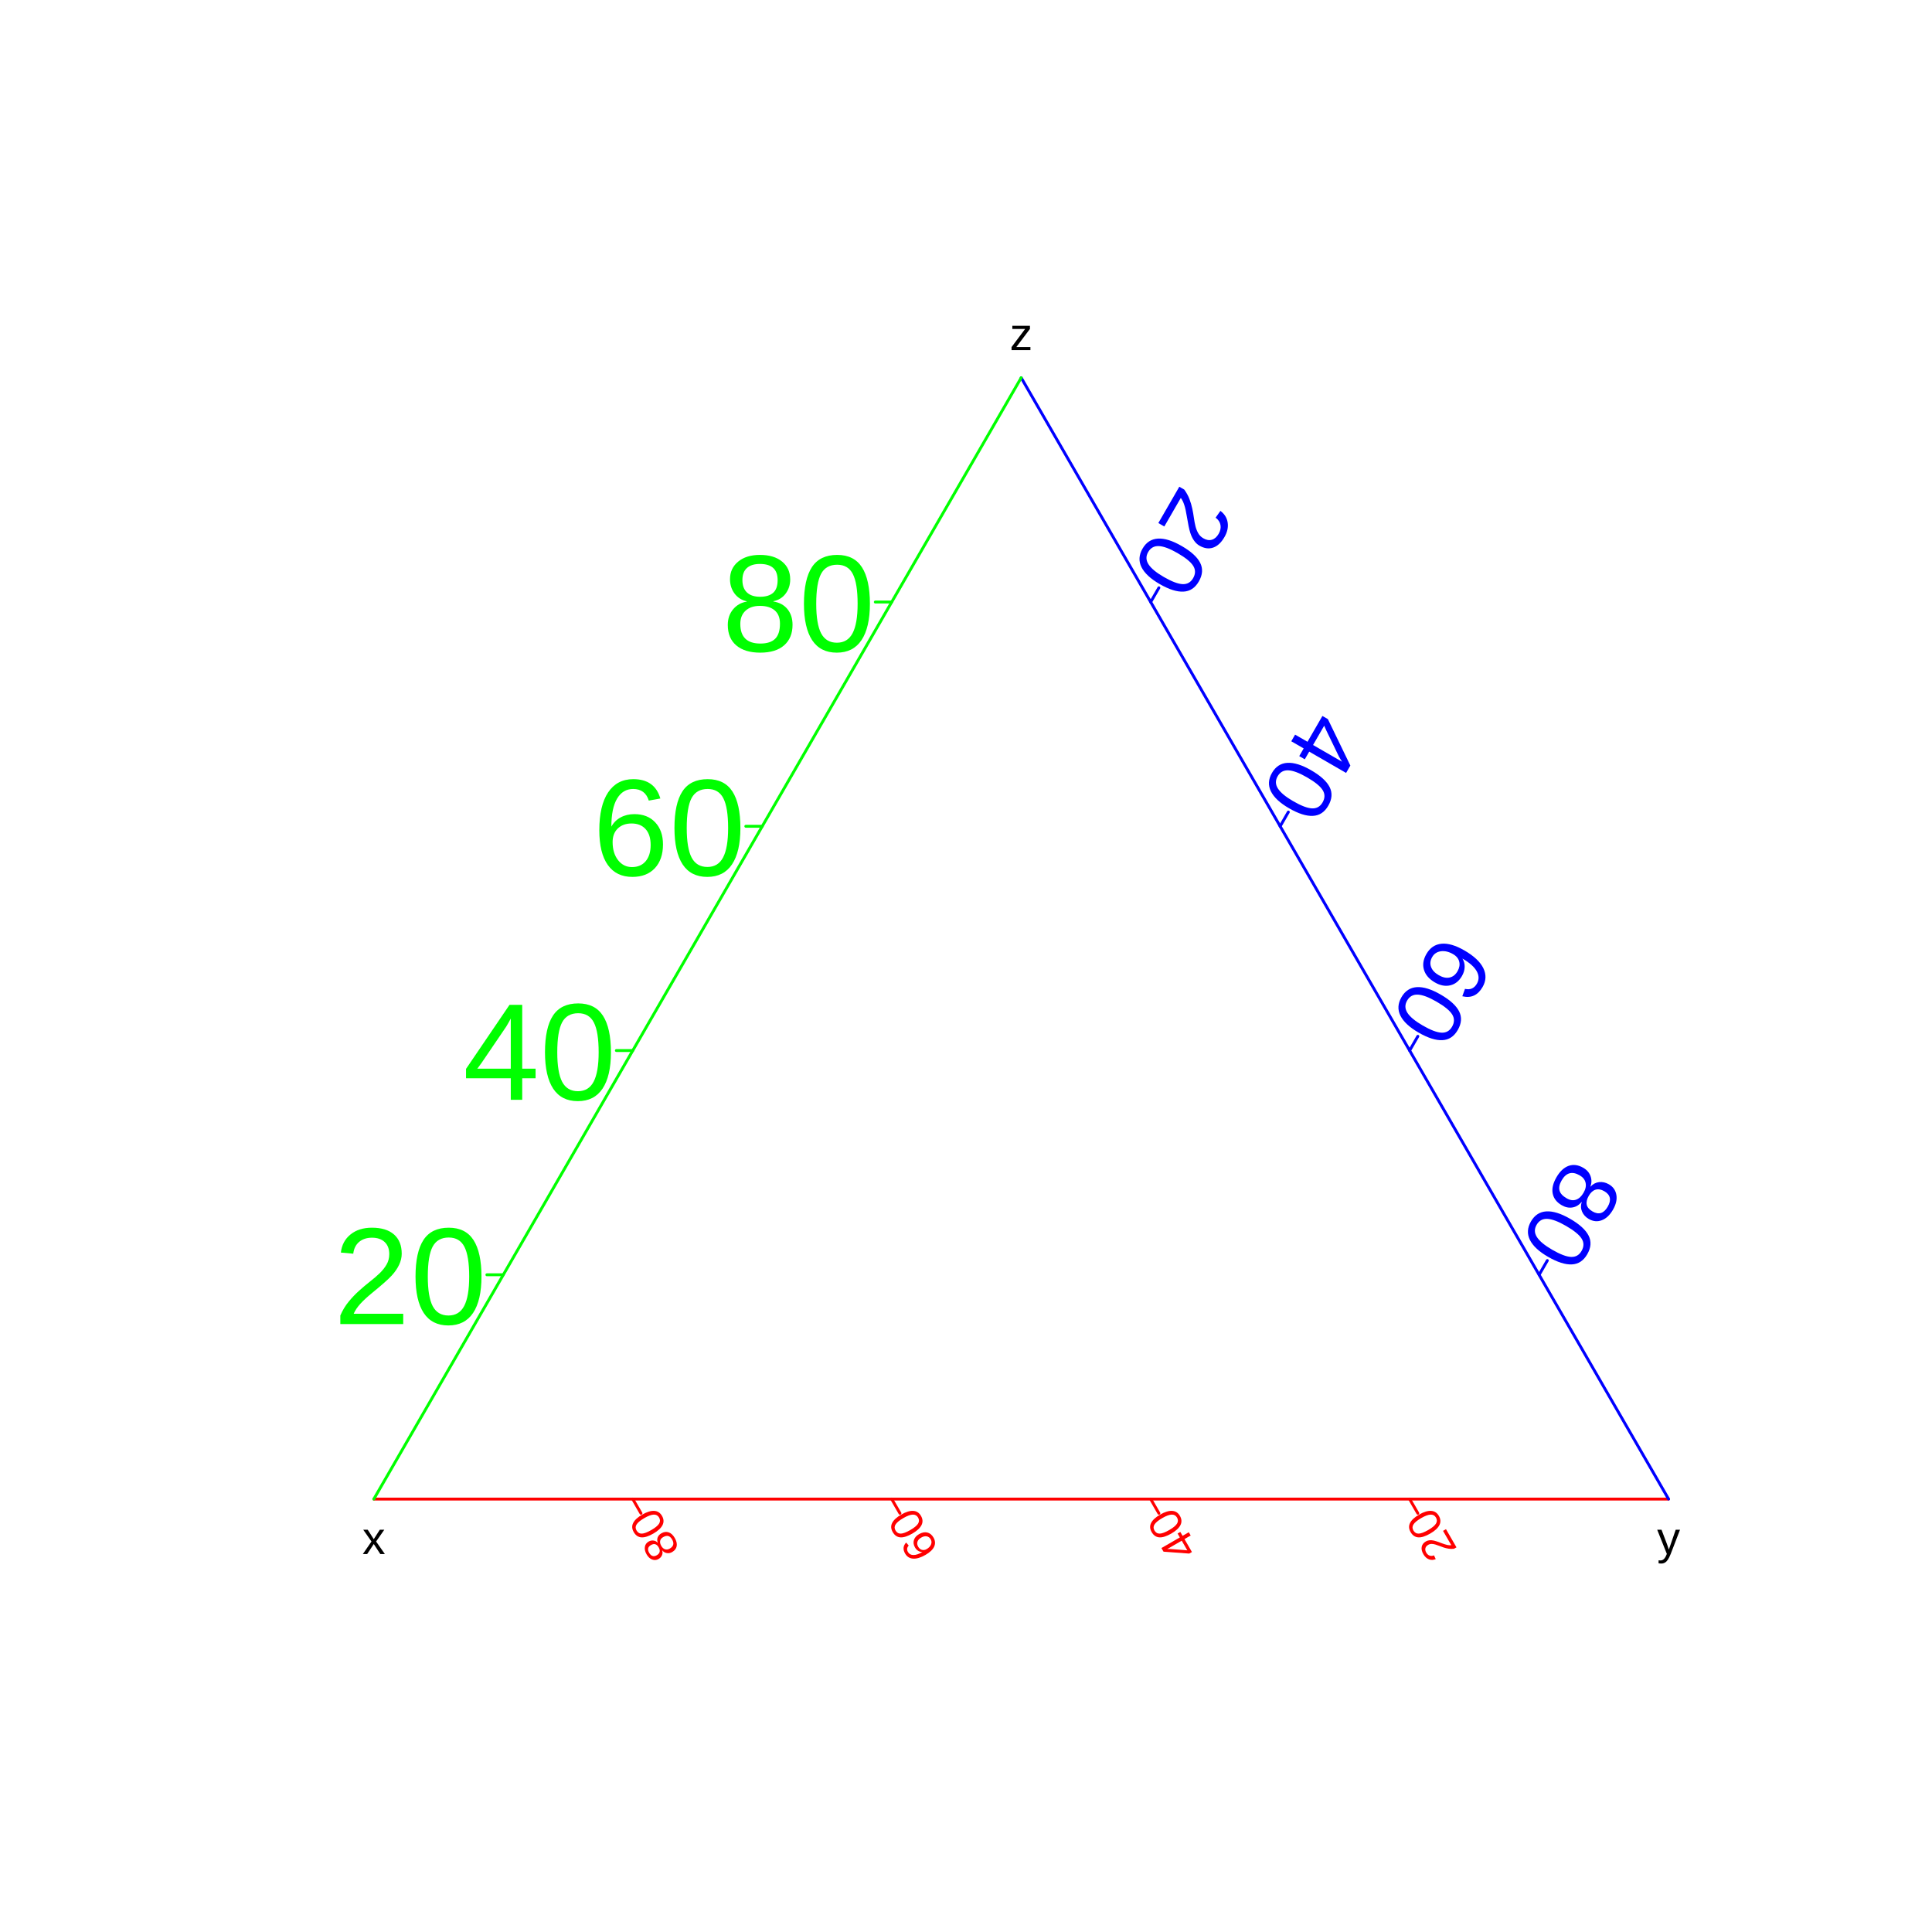
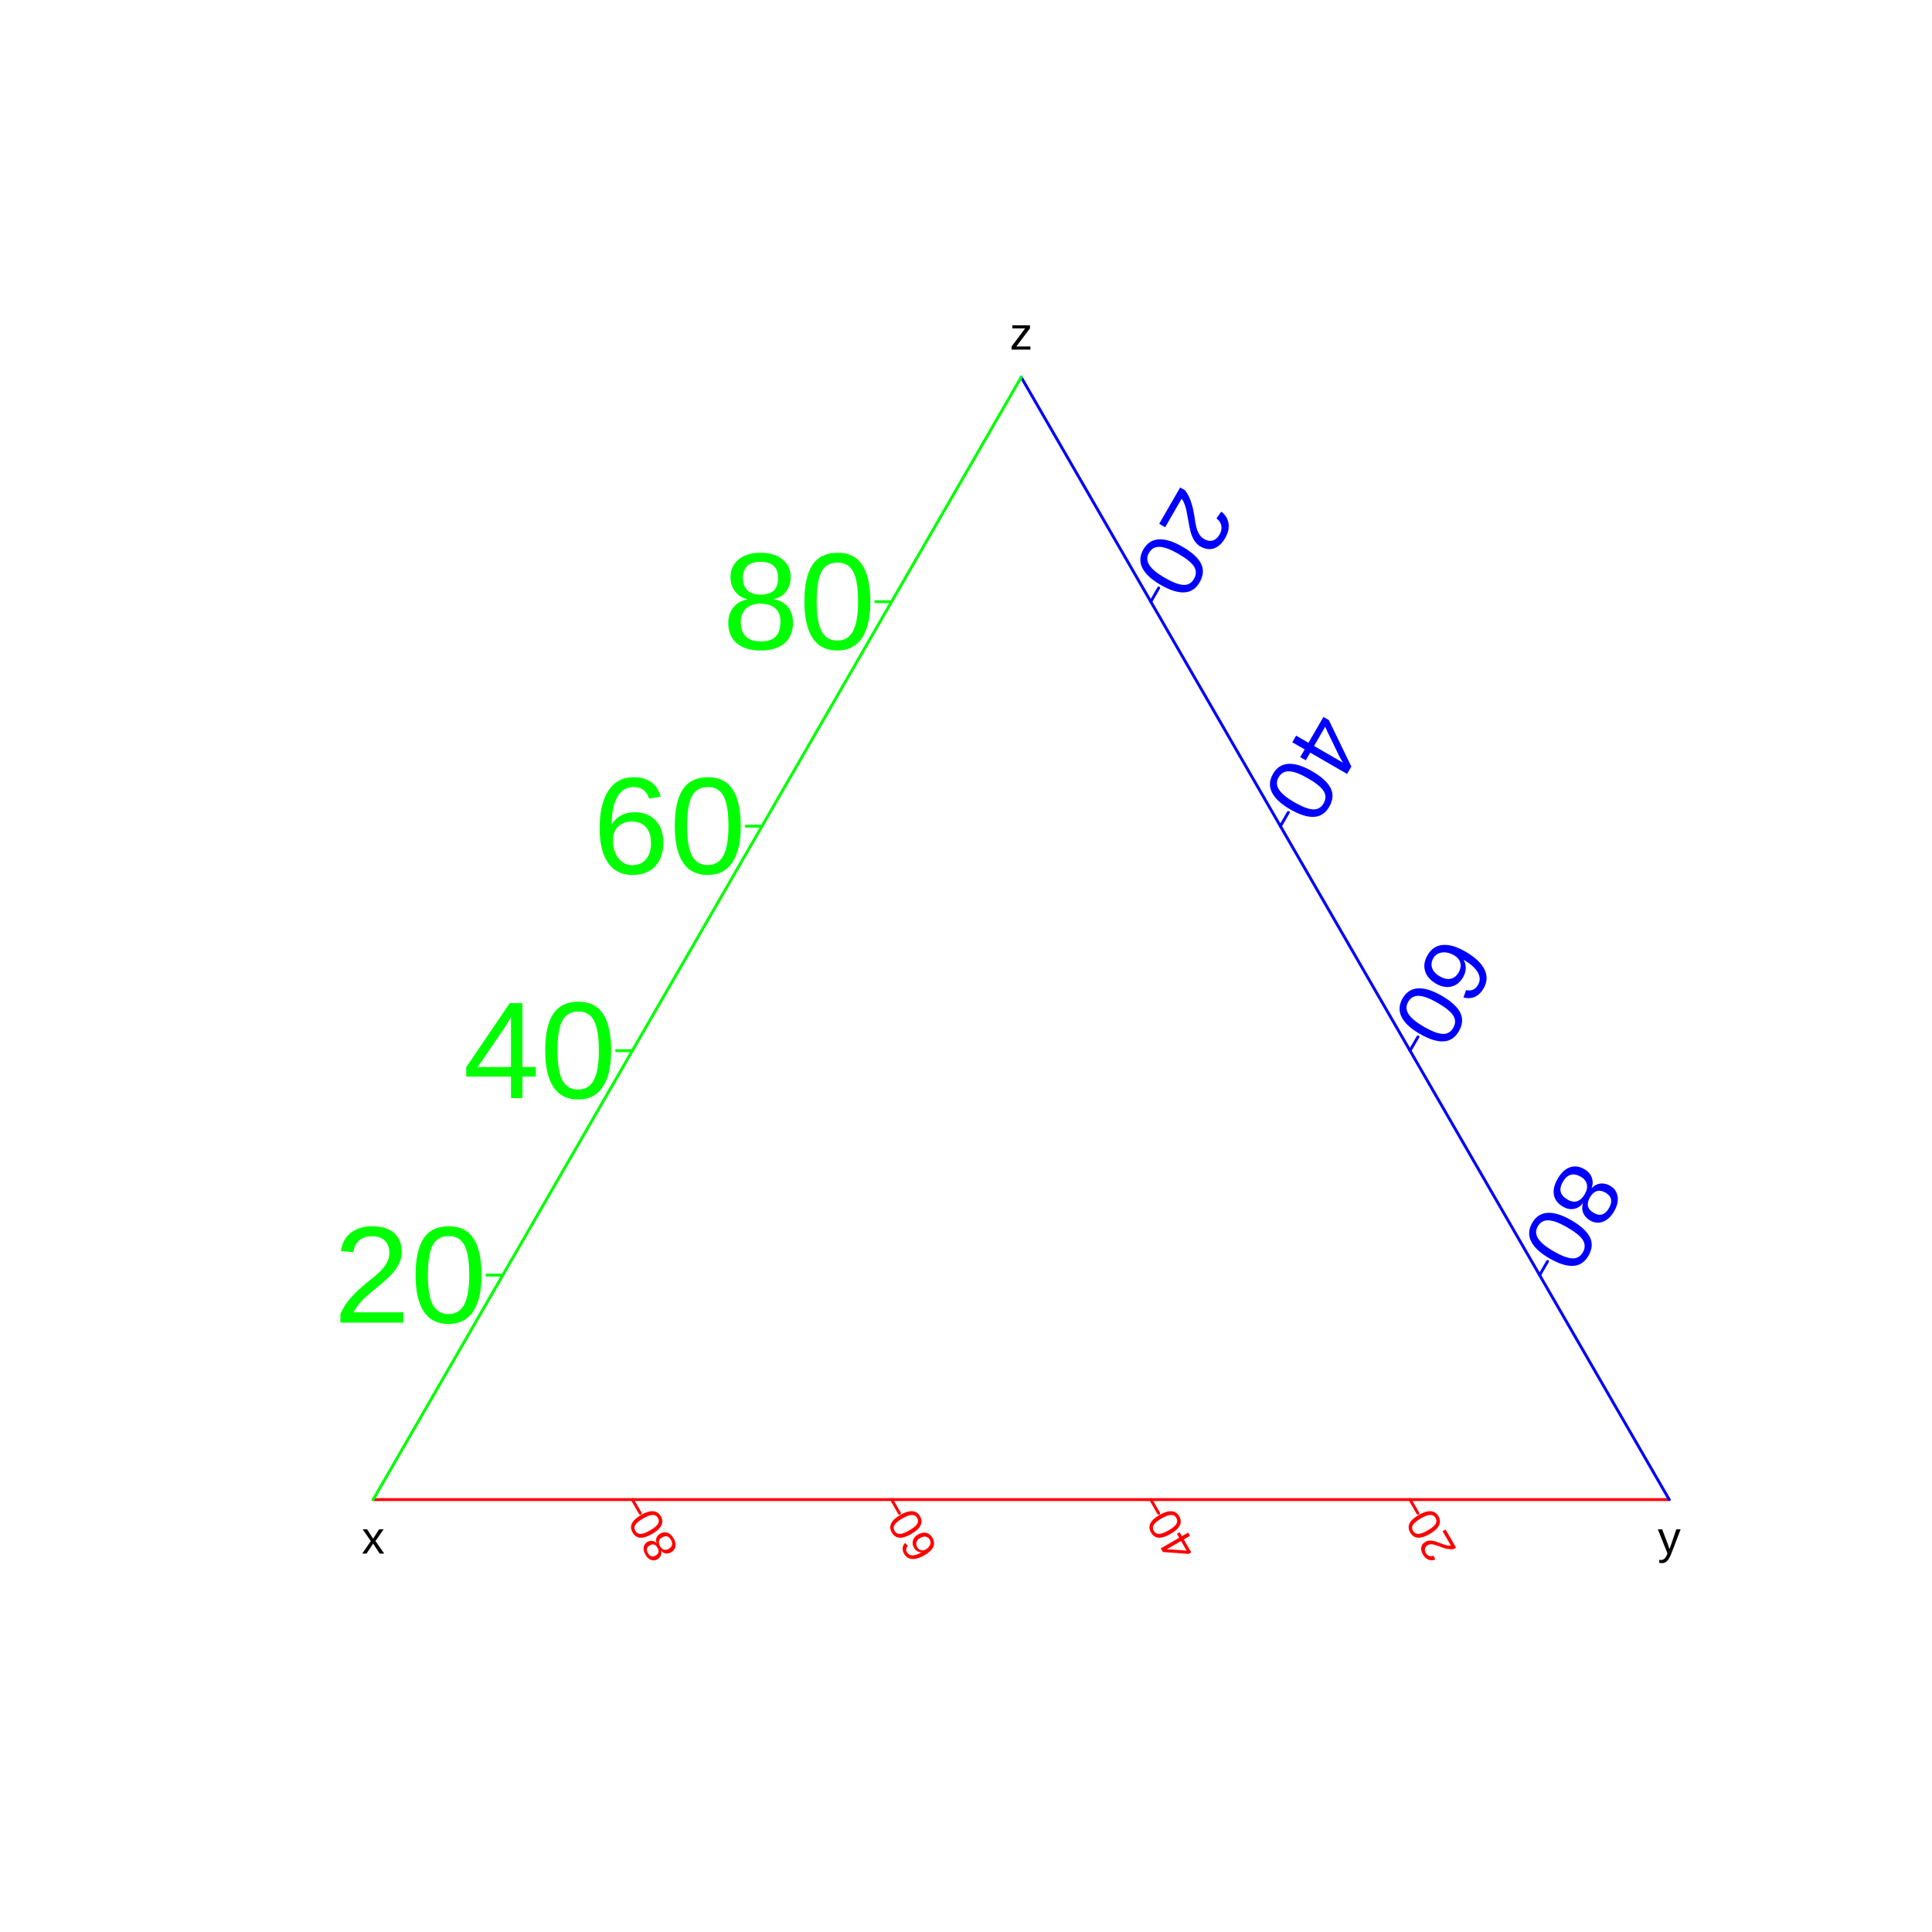
- <svg xmlns="http://www.w3.org/2000/svg" class="svglite" width="504.00pt" height="504.00pt" viewBox="0 0 504.00 504.00">
-   <defs>
-     <style type="text/css">
+ <svg xmlns="http://www.w3.org/2000/svg" width="504.00pt" height="504.00pt" viewBox="0 0 504.00 504.00">
+   <g class="svglite">
+     <defs>
+       <style type="text/css">
    .svglite line, .svglite polyline, .svglite polygon, .svglite path, .svglite rect, .svglite circle {
      fill: none;
      stroke: #000000;
      stroke-linecap: round;
      stroke-linejoin: round;
      stroke-miterlimit: 10.00;
    }
    .svglite text {
      white-space: pre;
    }
+     .svglite g.glyphgroup path {
+       fill: inherit;
+       stroke: none;
+     }
  </style>
-   </defs>
-   <rect width="100%" height="100%" style="stroke: none; fill: #FFFFFF;" />
-   <defs>
-     <clipPath id="cpMC4wMHw1MDQuMDB8MC4wMHw1MDQuMDA=">
-       <rect x="0.00" y="0.00" width="504.00" height="504.00" />
-     </clipPath>
-   </defs>
-   <g clip-path="url(#cpMC4wMHw1MDQuMDB8MC4wMHw1MDQuMDA=)">
+     </defs>
+     <rect width="100%" height="100%" style="stroke: none; fill: #FFFFFF;" />
+     <defs>
+       <clipPath id="cpMC4wMHw1MDQuMDB8MC4wMHw1MDQuMDA=">
+         <rect x="0.00" y="0.00" width="504.00" height="504.00" />
+       </clipPath>
+     </defs>
+     <g clip-path="url(#cpMC4wMHw1MDQuMDB8MC4wMHw1MDQuMDA=)">
</g>
-   <defs>
-     <clipPath id="cpODAuNjR8NDUyLjE2fDU5LjA0fDQzMC41Ng==">
-       <rect x="80.64" y="59.04" width="371.52" height="371.52" />
-     </clipPath>
-   </defs>
-   <g clip-path="url(#cpODAuNjR8NDUyLjE2fDU5LjA0fDQzMC41Ng==)">
-     <text x="97.52" y="405.40" text-anchor="middle" style="font-size: 12.00px; font-family: &quot;Arial&quot;;" textLength="6.35px" lengthAdjust="spacingAndGlyphs">x</text>
-     <text x="435.28" y="405.40" text-anchor="middle" style="font-size: 12.00px; font-family: &quot;Arial&quot;;" textLength="6.12px" lengthAdjust="spacingAndGlyphs">y</text>
-     <text x="266.40" y="91.34" text-anchor="middle" style="font-size: 12.00px; font-family: &quot;Arial&quot;;" textLength="5.64px" lengthAdjust="spacingAndGlyphs">z</text>
-     <text transform="translate(373.58,392.62) rotate(-120)" text-anchor="end" style="font-size: 12.00px;fill: #FF0000; font-family: &quot;Arial&quot;;" textLength="13.72px" lengthAdjust="spacingAndGlyphs">20</text>
-     <text transform="translate(306.03,392.62) rotate(-120)" text-anchor="end" style="font-size: 12.00px;fill: #FF0000; font-family: &quot;Arial&quot;;" textLength="13.72px" lengthAdjust="spacingAndGlyphs">40</text>
-     <text transform="translate(238.48,392.62) rotate(-120)" text-anchor="end" style="font-size: 12.00px;fill: #FF0000; font-family: &quot;Arial&quot;;" textLength="13.72px" lengthAdjust="spacingAndGlyphs">60</text>
-     <text transform="translate(170.92,392.62) rotate(-120)" text-anchor="end" style="font-size: 12.00px;fill: #FF0000; font-family: &quot;Arial&quot;;" textLength="13.72px" lengthAdjust="spacingAndGlyphs">80</text>
-     <line x1="97.52" y1="391.06" x2="435.28" y2="391.06" style="stroke-width: 0.75; stroke: #FF0000;" />
-     <line x1="367.73" y1="391.06" x2="369.87" y2="394.77" style="stroke-width: 0.75; stroke: #FF0000;" />
-     <line x1="300.18" y1="391.06" x2="302.32" y2="394.77" style="stroke-width: 0.75; stroke: #FF0000;" />
-     <line x1="232.62" y1="391.06" x2="234.77" y2="394.77" style="stroke-width: 0.75; stroke: #FF0000;" />
-     <line x1="165.07" y1="391.06" x2="167.21" y2="394.77" style="stroke-width: 0.75; stroke: #FF0000;" />
-     <text transform="translate(294.90,149.05) rotate(-240)" text-anchor="end" style="font-size: 24.00px;fill: #0000FF; font-family: &quot;Arial&quot;;" textLength="27.46px" lengthAdjust="spacingAndGlyphs">20</text>
-     <text transform="translate(328.67,207.55) rotate(-240)" text-anchor="end" style="font-size: 24.00px;fill: #0000FF; font-family: &quot;Arial&quot;;" textLength="27.46px" lengthAdjust="spacingAndGlyphs">40</text>
-     <text transform="translate(362.45,266.06) rotate(-240)" text-anchor="end" style="font-size: 24.00px;fill: #0000FF; font-family: &quot;Arial&quot;;" textLength="27.46px" lengthAdjust="spacingAndGlyphs">60</text>
-     <text transform="translate(396.23,324.56) rotate(-240)" text-anchor="end" style="font-size: 24.00px;fill: #0000FF; font-family: &quot;Arial&quot;;" textLength="27.46px" lengthAdjust="spacingAndGlyphs">80</text>
-     <line x1="435.28" y1="391.06" x2="266.40" y2="98.54" style="stroke-width: 0.75; stroke: #0000FF;" />
-     <line x1="300.18" y1="157.05" x2="302.32" y2="153.34" style="stroke-width: 0.75; stroke: #0000FF;" />
-     <line x1="333.95" y1="215.55" x2="336.09" y2="211.84" style="stroke-width: 0.75; stroke: #0000FF;" />
-     <line x1="367.73" y1="274.05" x2="369.87" y2="270.34" style="stroke-width: 0.75; stroke: #0000FF;" />
-     <line x1="401.51" y1="332.55" x2="403.65" y2="328.84" style="stroke-width: 0.75; stroke: #0000FF;" />
-     <text x="127.01" y="345.41" text-anchor="end" style="font-size: 36.00px;fill: #00FF00; font-family: &quot;Arial&quot;;" textLength="41.18px" lengthAdjust="spacingAndGlyphs">20</text>
-     <text x="160.79" y="286.90" text-anchor="end" style="font-size: 36.00px;fill: #00FF00; font-family: &quot;Arial&quot;;" textLength="41.18px" lengthAdjust="spacingAndGlyphs">40</text>
-     <text x="194.56" y="228.40" text-anchor="end" style="font-size: 36.00px;fill: #00FF00; font-family: &quot;Arial&quot;;" textLength="41.18px" lengthAdjust="spacingAndGlyphs">60</text>
-     <text x="228.34" y="169.90" text-anchor="end" style="font-size: 36.00px;fill: #00FF00; font-family: &quot;Arial&quot;;" textLength="41.18px" lengthAdjust="spacingAndGlyphs">80</text>
-     <line x1="266.40" y1="98.54" x2="97.52" y2="391.06" style="stroke-width: 0.75; stroke: #00FF00;" />
-     <line x1="131.29" y1="332.55" x2="127.01" y2="332.55" style="stroke-width: 0.75; stroke: #00FF00;" />
-     <line x1="165.07" y1="274.05" x2="160.79" y2="274.05" style="stroke-width: 0.75; stroke: #00FF00;" />
-     <line x1="198.85" y1="215.55" x2="194.56" y2="215.55" style="stroke-width: 0.75; stroke: #00FF00;" />
-     <line x1="232.62" y1="157.05" x2="228.34" y2="157.05" style="stroke-width: 0.75; stroke: #00FF00;" />
+     <defs>
+       <clipPath id="cpODAuNjR8NDUyLjE2fDU5LjA0fDQzMC41Ng==">
+         <rect x="80.64" y="59.04" width="371.52" height="371.52" />
+       </clipPath>
+     </defs>
+     <g clip-path="url(#cpODAuNjR8NDUyLjE2fDU5LjA0fDQzMC41Ng==)">
+       <text x="97.35" y="405.28" text-anchor="middle" style="font-size: 12.00px; font-family: &quot;Liberation Sans&quot;;" textLength="6.00px" lengthAdjust="spacingAndGlyphs">x</text>
+       <text x="435.45" y="405.28" text-anchor="middle" style="font-size: 12.00px; font-family: &quot;Liberation Sans&quot;;" textLength="6.00px" lengthAdjust="spacingAndGlyphs">y</text>
+       <text x="266.40" y="91.20" text-anchor="middle" style="font-size: 12.00px; font-family: &quot;Liberation Sans&quot;;" textLength="6.00px" lengthAdjust="spacingAndGlyphs">z</text>
+       <text transform="translate(373.47,392.71) rotate(-120)" text-anchor="end" style="font-size: 12.00px;fill: #FF0000; font-family: &quot;Liberation Sans&quot;;" textLength="13.34px" lengthAdjust="spacingAndGlyphs">20</text>
+       <text transform="translate(305.85,392.71) rotate(-120)" text-anchor="end" style="font-size: 12.00px;fill: #FF0000; font-family: &quot;Liberation Sans&quot;;" textLength="13.34px" lengthAdjust="spacingAndGlyphs">40</text>
+       <text transform="translate(238.23,392.71) rotate(-120)" text-anchor="end" style="font-size: 12.00px;fill: #FF0000; font-family: &quot;Liberation Sans&quot;;" textLength="13.34px" lengthAdjust="spacingAndGlyphs">60</text>
+       <text transform="translate(170.61,392.71) rotate(-120)" text-anchor="end" style="font-size: 12.00px;fill: #FF0000; font-family: &quot;Liberation Sans&quot;;" textLength="13.34px" lengthAdjust="spacingAndGlyphs">80</text>
+       <line x1="97.35" y1="391.20" x2="435.45" y2="391.20" style="stroke-width: 0.75; stroke: #FF0000;" />
+       <line x1="367.83" y1="391.20" x2="369.90" y2="394.78" style="stroke-width: 0.75; stroke: #FF0000;" />
+       <line x1="300.21" y1="391.20" x2="302.27" y2="394.78" style="stroke-width: 0.75; stroke: #FF0000;" />
+       <line x1="232.59" y1="391.20" x2="234.65" y2="394.78" style="stroke-width: 0.75; stroke: #FF0000;" />
+       <line x1="164.97" y1="391.20" x2="167.03" y2="394.78" style="stroke-width: 0.75; stroke: #FF0000;" />
+       <text transform="translate(295.12,149.25) rotate(-240)" text-anchor="end" style="font-size: 24.00px;fill: #0000FF; font-family: &quot;Liberation Sans&quot;;" textLength="26.69px" lengthAdjust="spacingAndGlyphs">20</text>
+       <text transform="translate(328.93,207.81) rotate(-240)" text-anchor="end" style="font-size: 24.00px;fill: #0000FF; font-family: &quot;Liberation Sans&quot;;" textLength="26.69px" lengthAdjust="spacingAndGlyphs">40</text>
+       <text transform="translate(362.74,266.38) rotate(-240)" text-anchor="end" style="font-size: 24.00px;fill: #0000FF; font-family: &quot;Liberation Sans&quot;;" textLength="26.69px" lengthAdjust="spacingAndGlyphs">60</text>
+       <text transform="translate(396.55,324.94) rotate(-240)" text-anchor="end" style="font-size: 24.00px;fill: #0000FF; font-family: &quot;Liberation Sans&quot;;" textLength="26.69px" lengthAdjust="spacingAndGlyphs">80</text>
+       <line x1="435.45" y1="391.20" x2="266.40" y2="98.40" style="stroke-width: 0.75; stroke: #0000FF;" />
+       <line x1="300.21" y1="156.96" x2="302.27" y2="153.38" style="stroke-width: 0.75; stroke: #0000FF;" />
+       <line x1="334.02" y1="215.52" x2="336.09" y2="211.94" style="stroke-width: 0.75; stroke: #0000FF;" />
+       <line x1="367.83" y1="274.08" x2="369.90" y2="270.50" style="stroke-width: 0.75; stroke: #0000FF;" />
+       <line x1="401.64" y1="332.64" x2="403.71" y2="329.07" style="stroke-width: 0.75; stroke: #0000FF;" />
+       <text x="127.03" y="345.03" text-anchor="end" style="font-size: 36.00px;fill: #00FF00; font-family: &quot;Liberation Sans&quot;;" textLength="40.03px" lengthAdjust="spacingAndGlyphs">20</text>
+       <text x="160.84" y="286.46" text-anchor="end" style="font-size: 36.00px;fill: #00FF00; font-family: &quot;Liberation Sans&quot;;" textLength="40.03px" lengthAdjust="spacingAndGlyphs">40</text>
+       <text x="194.65" y="227.90" text-anchor="end" style="font-size: 36.00px;fill: #00FF00; font-family: &quot;Liberation Sans&quot;;" textLength="40.03px" lengthAdjust="spacingAndGlyphs">60</text>
+       <text x="228.46" y="169.34" text-anchor="end" style="font-size: 36.00px;fill: #00FF00; font-family: &quot;Liberation Sans&quot;;" textLength="40.03px" lengthAdjust="spacingAndGlyphs">80</text>
+       <line x1="266.40" y1="98.40" x2="97.35" y2="391.20" style="stroke-width: 0.75; stroke: #00FF00;" />
+       <line x1="131.16" y1="332.64" x2="127.03" y2="332.64" style="stroke-width: 0.75; stroke: #00FF00;" />
+       <line x1="164.97" y1="274.08" x2="160.84" y2="274.08" style="stroke-width: 0.75; stroke: #00FF00;" />
+       <line x1="198.78" y1="215.52" x2="194.65" y2="215.52" style="stroke-width: 0.75; stroke: #00FF00;" />
+       <line x1="232.59" y1="156.96" x2="228.46" y2="156.96" style="stroke-width: 0.75; stroke: #00FF00;" />
+     </g>
  </g>
</svg>
